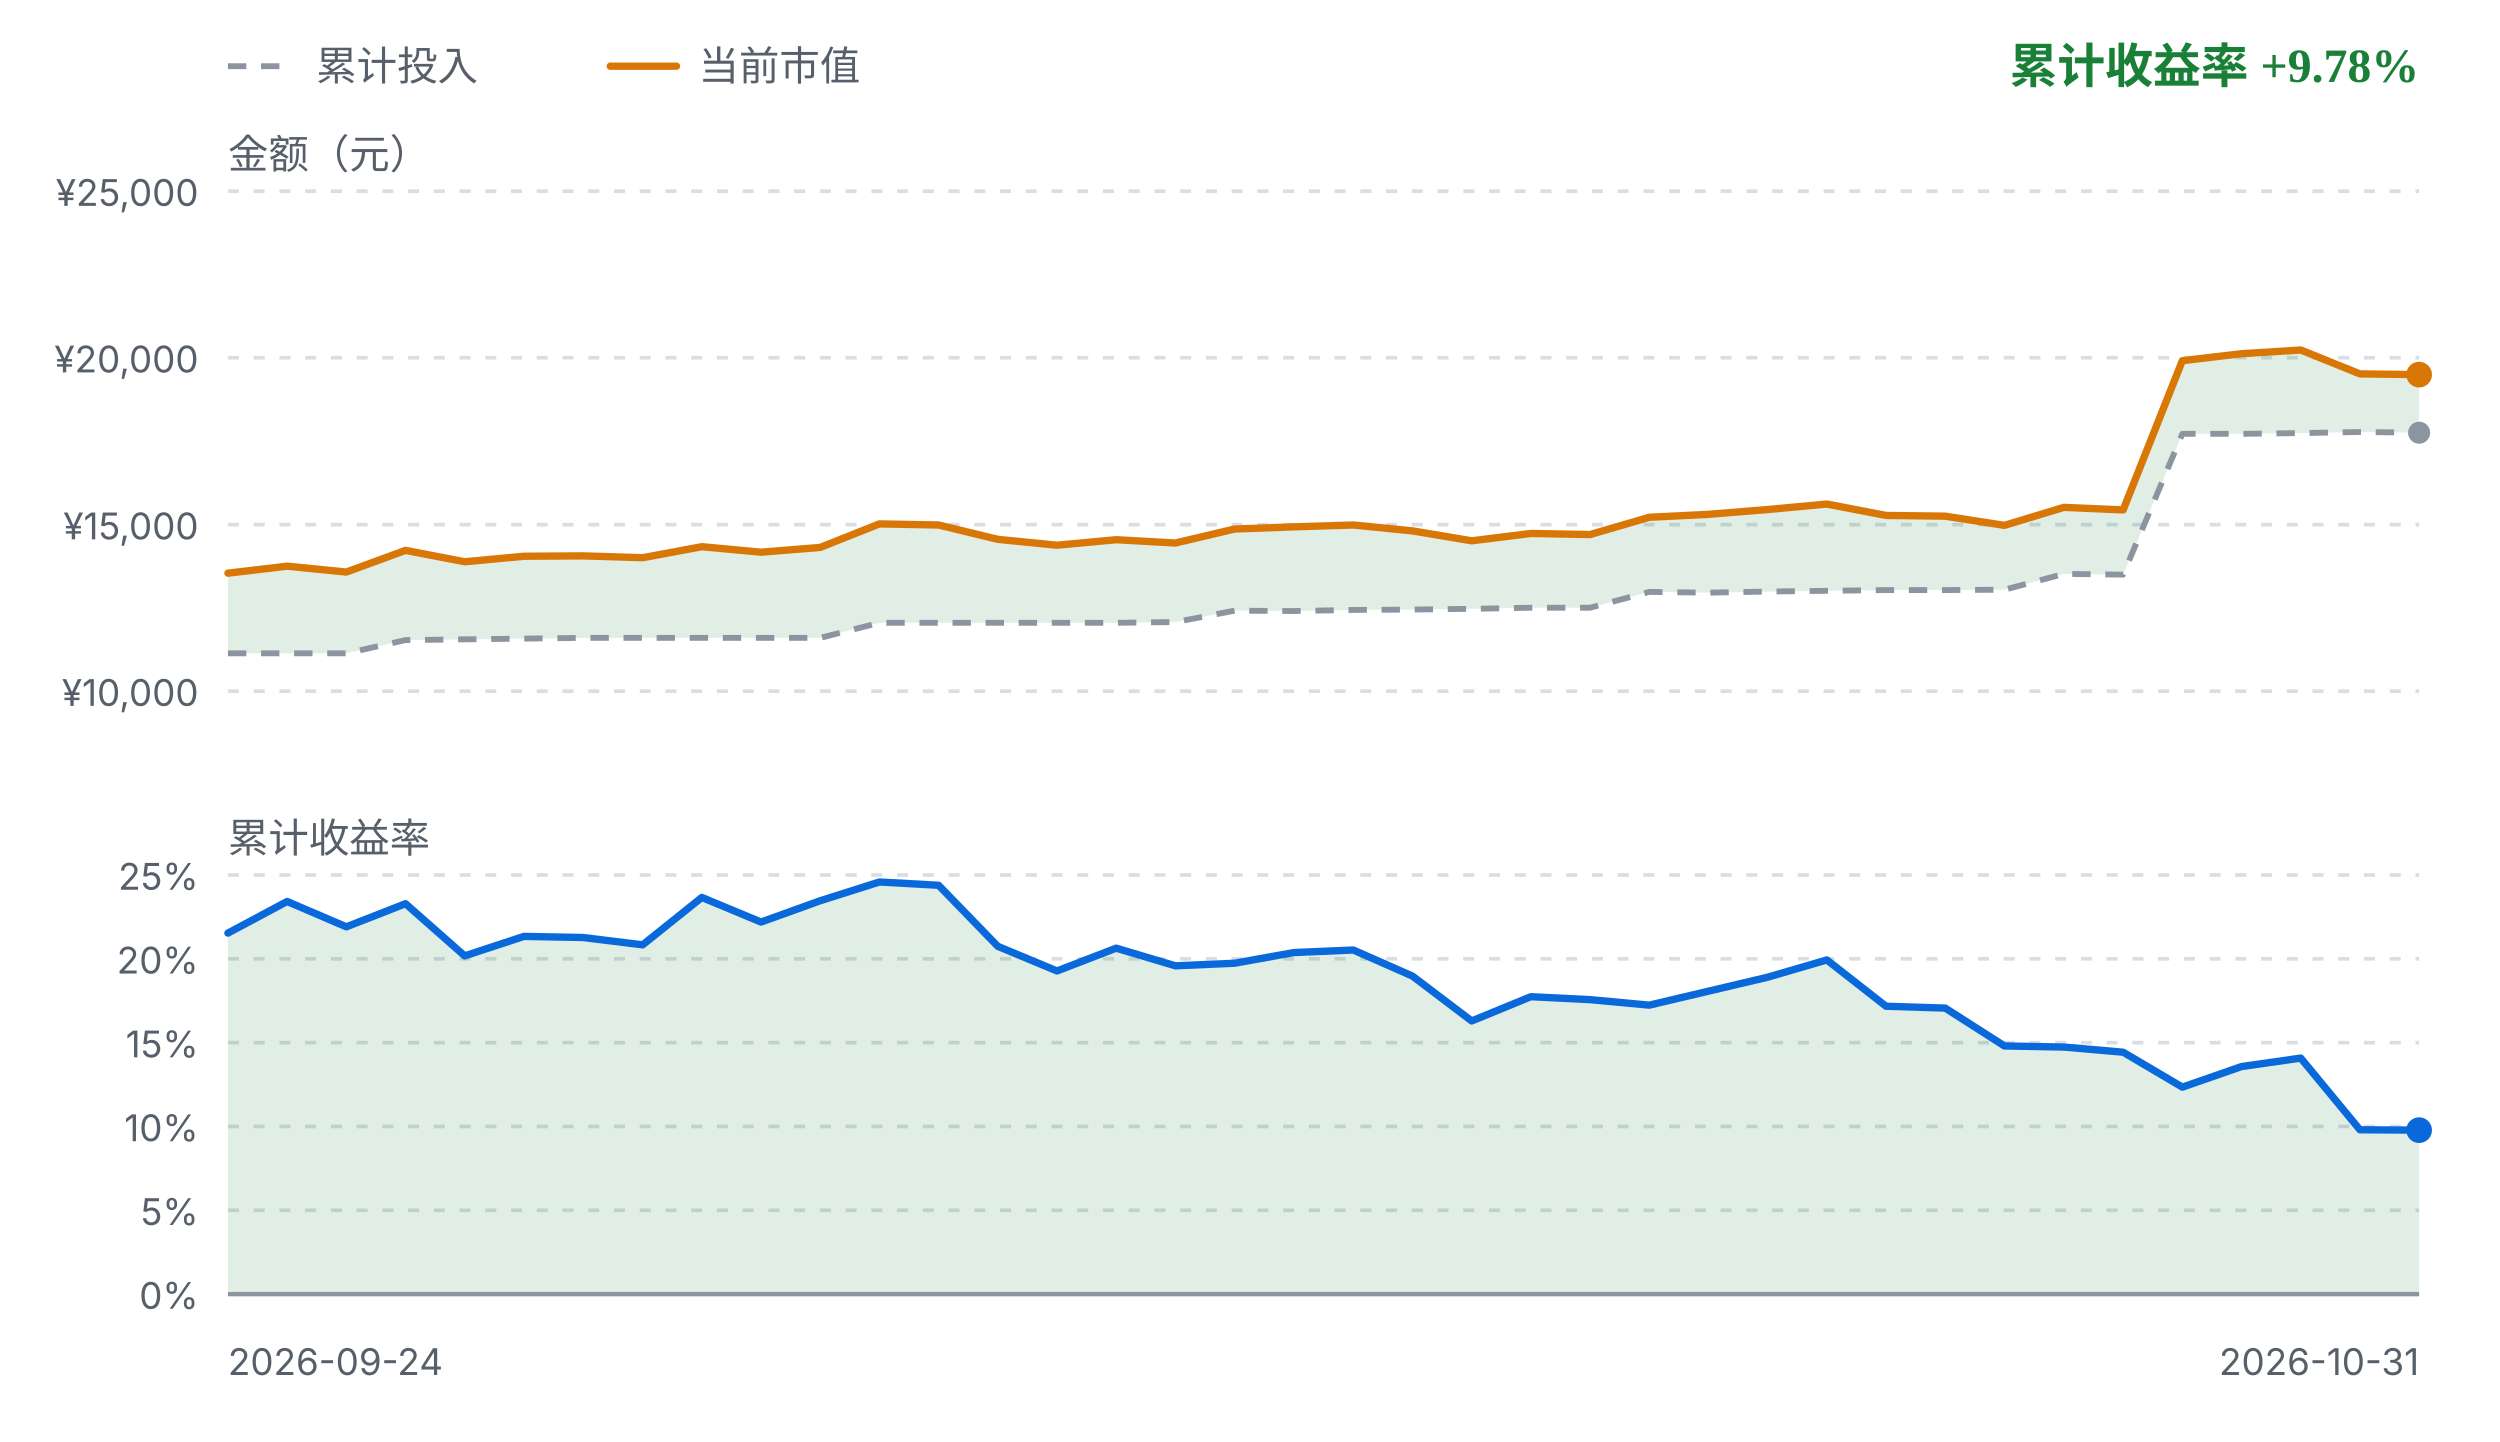
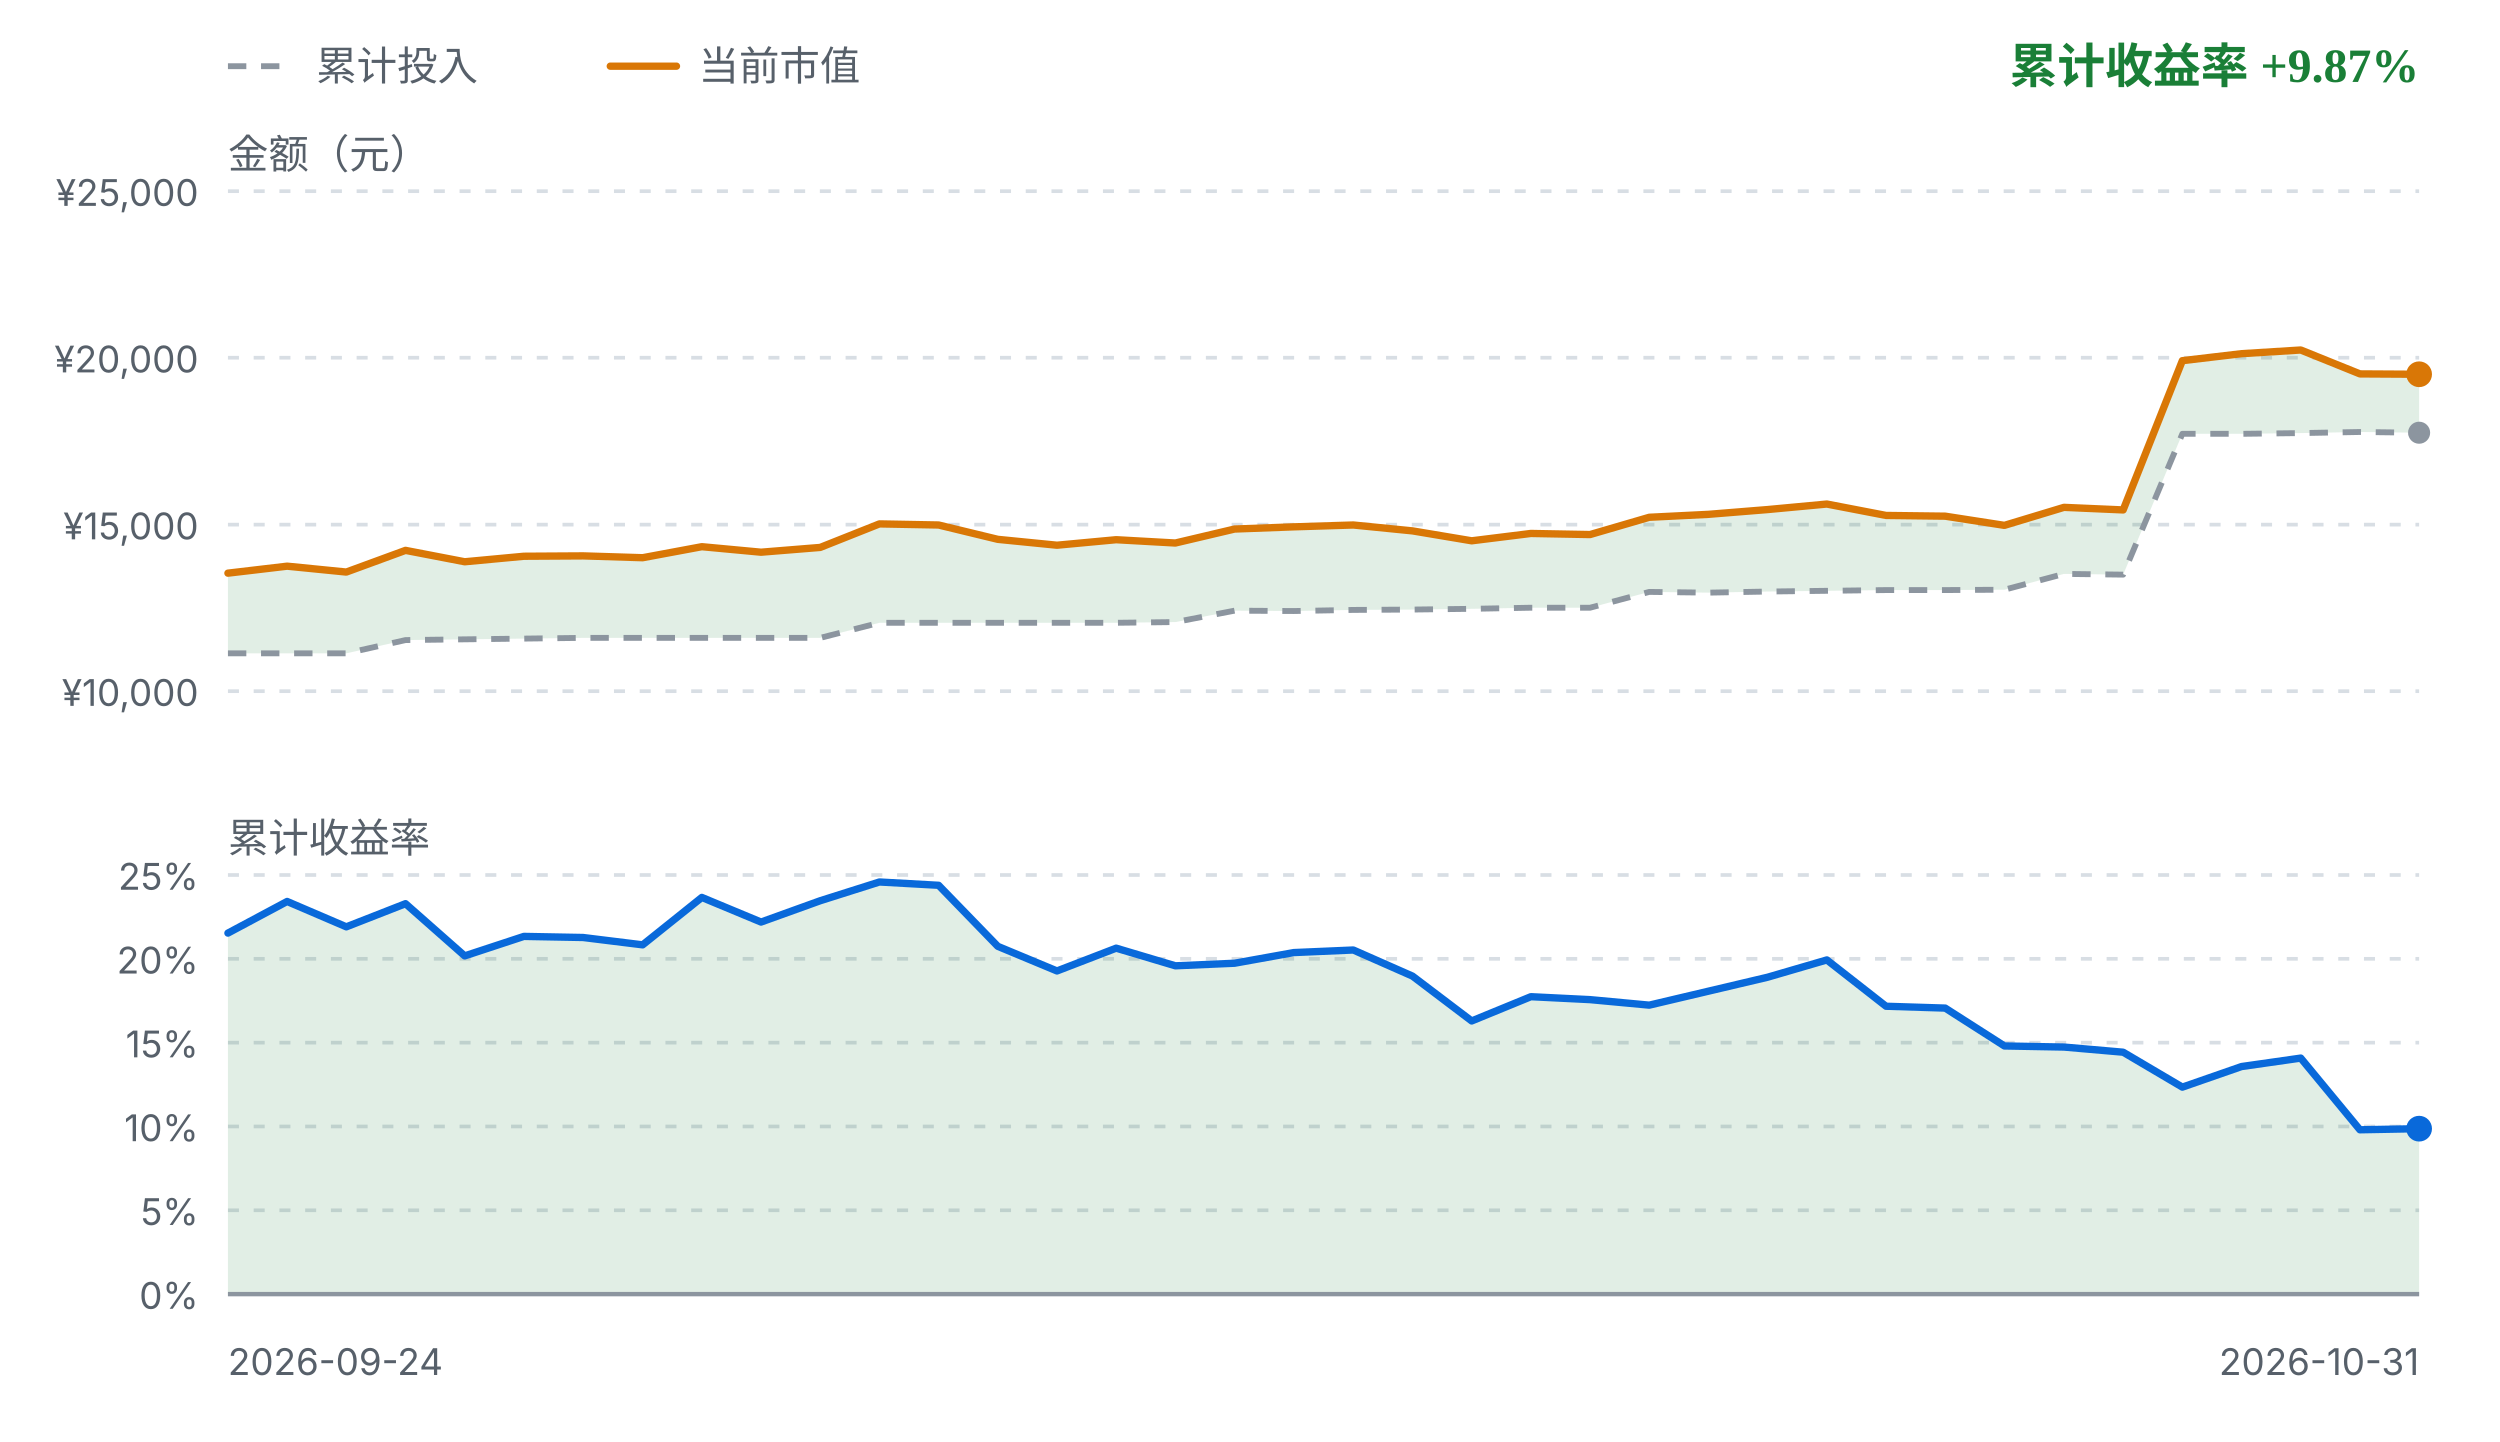
<svg xmlns="http://www.w3.org/2000/svg" viewBox="0 0 680 392" width="680" height="392" role="img" aria-label="FIRE 收益曲线">
  <style>
    .fg { fill: #1f2328; font-family: ui-sans-serif, system-ui, -apple-system, "Segoe UI", sans-serif; }
    .fg-muted { fill: #57606a; font-family: ui-sans-serif, system-ui, -apple-system, "Segoe UI", sans-serif; }
    .grid { stroke: #d8dee4; stroke-width: 1; stroke-dasharray: 3 4; }
    .zero { stroke: #8c959f; stroke-width: 1.2; }
    .basis { fill: none; stroke: #8c959f; stroke-width: 1.6; stroke-dasharray: 5 4; stroke-linejoin: round; }
    .value { fill: none; stroke: #d97706; stroke-width: 2; stroke-linejoin: round; stroke-linecap: round; }
    .rate { fill: none; stroke: #0969da; stroke-width: 2; stroke-linejoin: round; stroke-linecap: round; }
    .gap-up { fill: #1a7f37; fill-opacity: 0.13; }
    .gap-down { fill: #cf222e; fill-opacity: 0.13; }
    .rate-up { fill: #1a7f37; fill-opacity: 0.13; }
    .rate-down { fill: #cf222e; fill-opacity: 0.13; }
    .up { fill: #1a7f37; }
    .down { fill: #cf222e; }
    .dot-value { fill: #d97706; }
    .dot-basis { fill: #8c959f; }
    .dot-rate { fill: #0969da; }
    @media (prefers-color-scheme: dark) {
      .fg { fill: #e6edf3; }
      .fg-muted { fill: #8b949e; }
      .grid { stroke: #30363d; }
      .zero { stroke: #6e7681; }
      .basis { stroke: #6e7681; }
      .value { stroke: #f0b429; }
      .rate { stroke: #58a6ff; }
      .gap-up, .rate-up { fill: #3fb950; fill-opacity: 0.16; }
      .gap-down, .rate-down { fill: #f85149; fill-opacity: 0.16; }
      .up { fill: #3fb950; }
      .down { fill: #f85149; }
      .dot-value { fill: #f0b429; }
      .dot-basis { fill: #6e7681; }
      .dot-rate { fill: #58a6ff; }
    }
  </style>
  <line class="basis" x1="62" y1="18" x2="80" y2="18" />
  <text class="fg-muted" x="86" y="18" font-size="11" dominant-baseline="middle">累计投入</text>
  <line class="value" x1="166" y1="18" x2="184" y2="18" />
  <text class="fg-muted" x="190" y="18" font-size="11" dominant-baseline="middle">当前市值</text>
-   <text class="up" x="658" y="18" text-anchor="end" font-size="13" font-weight="600" dominant-baseline="middle">累计收益率 +9.78%</text>
+   <text class="up" x="658" y="18" text-anchor="end" font-size="13" font-weight="600" dominant-baseline="middle">累计收益率 +9.87%</text>
  <text class="fg-muted" x="62" y="42" font-size="11" dominant-baseline="middle">金额（元）</text>
  <line class="grid" x1="62" y1="52.0" x2="658" y2="52.0" />
  <text class="fg-muted" x="54" y="56.0" text-anchor="end" font-size="10">¥25,000</text>
  <line class="grid" x1="62" y1="97.3" x2="658" y2="97.3" />
  <text class="fg-muted" x="54" y="101.3" text-anchor="end" font-size="10">¥20,000</text>
  <line class="grid" x1="62" y1="142.7" x2="658" y2="142.7" />
  <text class="fg-muted" x="54" y="146.7" text-anchor="end" font-size="10">¥15,000</text>
  <line class="grid" x1="62" y1="188.0" x2="658" y2="188.0" />
  <text class="fg-muted" x="54" y="192.0" text-anchor="end" font-size="10">¥10,000</text>
-   <path d="M62.0,155.9 L78.1,154.0 L94.2,155.6 L110.3,149.7 L126.4,152.8 L142.5,151.3 L158.6,151.2 L174.8,151.7 L190.9,148.7 L207.0,150.2 L223.1,148.9 L239.2,142.5 L255.3,142.8 L271.4,146.7 L287.5,148.3 L303.6,146.8 L319.7,147.7 L335.8,143.9 L351.9,143.3 L368.1,142.8 L384.2,144.4 L400.3,147.1 L416.4,145.1 L432.5,145.4 L448.6,140.7 L464.7,139.9 L480.8,138.6 L496.9,137.1 L513.0,140.2 L529.1,140.4 L545.2,142.9 L561.4,138.0 L577.5,138.7 L593.6,98.1 L609.7,96.2 L625.8,95.2 L641.9,101.7 L658.0,101.9 L658.0,117.7 L641.9,117.5 L625.8,117.8 L609.7,118.0 L593.6,118.0 L577.5,156.3 L561.4,156.1 L545.2,160.4 L529.1,160.5 L513.0,160.5 L496.9,160.7 L480.8,160.9 L464.7,161.2 L448.6,161.0 L432.5,165.3 L416.4,165.3 L400.3,165.6 L384.2,165.8 L368.1,165.9 L351.9,166.2 L335.8,166.1 L319.7,169.2 L303.6,169.4 L287.5,169.4 L271.4,169.4 L255.3,169.4 L239.2,169.4 L223.1,173.5 L207.0,173.5 L190.9,173.5 L174.8,173.5 L158.6,173.5 L142.5,173.7 L126.4,173.9 L110.3,174.1 L94.2,177.7 L78.1,177.7 L62.0,177.7 Z" class="gap-up" />
+   <path d="M62.0,155.9 L78.1,154.0 L94.2,155.6 L110.3,149.7 L126.4,152.8 L142.5,151.3 L158.6,151.2 L174.8,151.7 L190.9,148.7 L207.0,150.2 L223.1,148.9 L239.2,142.5 L255.3,142.8 L271.4,146.7 L287.5,148.3 L303.6,146.8 L319.7,147.7 L335.8,143.9 L351.9,143.3 L368.1,142.8 L384.2,144.4 L400.3,147.1 L416.4,145.1 L432.5,145.4 L448.6,140.7 L464.7,139.9 L480.8,138.6 L496.9,137.1 L513.0,140.2 L529.1,140.4 L545.2,142.9 L561.4,138.0 L577.5,138.7 L593.6,98.1 L609.7,96.2 L625.8,95.2 L641.9,101.7 L658.0,101.8 L658.0,117.7 L641.9,117.5 L625.8,117.8 L609.7,118.0 L593.6,118.0 L577.5,156.3 L561.4,156.1 L545.2,160.4 L529.1,160.5 L513.0,160.5 L496.9,160.7 L480.8,160.9 L464.7,161.2 L448.6,161.0 L432.5,165.3 L416.4,165.3 L400.3,165.6 L384.2,165.8 L368.1,165.9 L351.9,166.2 L335.8,166.1 L319.7,169.2 L303.6,169.4 L287.5,169.4 L271.4,169.4 L255.3,169.4 L239.2,169.4 L223.1,173.5 L207.0,173.5 L190.9,173.5 L174.8,173.5 L158.6,173.5 L142.5,173.7 L126.4,173.9 L110.3,174.1 L94.2,177.7 L78.1,177.7 L62.0,177.7 Z" class="gap-up" />
  <path d="M62.0,177.7 L78.1,177.7 L94.2,177.7 L110.3,174.1 L126.4,173.9 L142.5,173.7 L158.6,173.5 L174.8,173.5 L190.9,173.5 L207.0,173.5 L223.1,173.5 L239.2,169.4 L255.3,169.4 L271.4,169.4 L287.5,169.4 L303.6,169.4 L319.7,169.2 L335.8,166.1 L351.9,166.2 L368.1,165.9 L384.2,165.8 L400.3,165.6 L416.4,165.3 L432.5,165.3 L448.6,161.0 L464.7,161.2 L480.8,160.9 L496.9,160.7 L513.0,160.5 L529.1,160.5 L545.2,160.4 L561.4,156.1 L577.5,156.3 L593.6,118.0 L609.7,118.0 L625.8,117.8 L641.9,117.5 L658.0,117.7" class="basis" />
-   <path d="M62.0,155.9 L78.1,154.0 L94.2,155.6 L110.3,149.7 L126.4,152.8 L142.5,151.3 L158.6,151.2 L174.8,151.7 L190.9,148.7 L207.0,150.2 L223.1,148.9 L239.2,142.5 L255.3,142.8 L271.4,146.7 L287.5,148.3 L303.6,146.8 L319.7,147.7 L335.8,143.9 L351.9,143.3 L368.1,142.8 L384.2,144.4 L400.3,147.1 L416.4,145.1 L432.5,145.4 L448.6,140.7 L464.7,139.9 L480.8,138.6 L496.9,137.1 L513.0,140.2 L529.1,140.4 L545.2,142.9 L561.4,138.0 L577.5,138.7 L593.6,98.1 L609.7,96.2 L625.8,95.2 L641.9,101.7 L658.0,101.9" class="value" />
+   <path d="M62.0,155.9 L78.1,154.0 L94.2,155.6 L110.3,149.7 L126.4,152.8 L142.5,151.3 L158.6,151.2 L174.8,151.7 L190.9,148.7 L207.0,150.2 L223.1,148.9 L239.2,142.5 L255.3,142.8 L271.4,146.7 L287.5,148.3 L303.6,146.8 L319.7,147.7 L335.8,143.9 L351.9,143.3 L368.1,142.8 L384.2,144.4 L400.3,147.1 L416.4,145.1 L432.5,145.4 L448.6,140.7 L464.7,139.9 L480.8,138.6 L496.9,137.1 L513.0,140.2 L529.1,140.4 L545.2,142.9 L561.4,138.0 L577.5,138.7 L593.6,98.1 L609.7,96.2 L625.8,95.2 L641.9,101.7 L658.0,101.8" class="value" />
  <circle class="dot-basis" cx="658.0" cy="117.7" r="3" />
-   <circle class="dot-value" cx="658.0" cy="101.9" r="3.5" />
+   <circle class="dot-value" cx="658.0" cy="101.8" r="3.5" />
  <text class="fg-muted" x="62" y="228" font-size="11" dominant-baseline="middle">累计收益率</text>
  <line class="grid" x1="62" y1="238.0" x2="658" y2="238.0" />
  <text class="fg-muted" x="54" y="242.0" text-anchor="end" font-size="10">25%</text>
  <line class="grid" x1="62" y1="260.8" x2="658" y2="260.8" />
  <text class="fg-muted" x="54" y="264.8" text-anchor="end" font-size="10">20%</text>
  <line class="grid" x1="62" y1="283.6" x2="658" y2="283.6" />
  <text class="fg-muted" x="54" y="287.6" text-anchor="end" font-size="10">15%</text>
  <line class="grid" x1="62" y1="306.4" x2="658" y2="306.4" />
  <text class="fg-muted" x="54" y="310.4" text-anchor="end" font-size="10">10%</text>
  <line class="grid" x1="62" y1="329.2" x2="658" y2="329.2" />
  <text class="fg-muted" x="54" y="333.2" text-anchor="end" font-size="10">5%</text>
  <line class="grid" x1="62" y1="352.0" x2="658" y2="352.0" />
  <text class="fg-muted" x="54" y="356.0" text-anchor="end" font-size="10">0%</text>
-   <path d="M62.0,253.8 L78.1,245.2 L94.2,252.1 L110.3,245.8 L126.4,260.0 L142.5,254.7 L158.6,255.0 L174.8,257.0 L190.9,244.1 L207.0,250.8 L223.1,245.0 L239.2,239.9 L255.3,240.8 L271.4,257.4 L287.5,264.1 L303.6,257.9 L319.7,262.7 L335.8,262.0 L351.9,259.1 L368.1,258.4 L384.2,265.5 L400.3,277.7 L416.4,271.1 L432.5,271.9 L448.6,273.4 L464.7,269.6 L480.8,265.8 L496.9,261.1 L513.0,273.7 L529.1,274.2 L545.2,284.5 L561.4,284.8 L577.5,286.2 L593.6,295.7 L609.7,290.1 L625.8,287.8 L641.9,307.3 L658.0,307.4 L658.0,352.0 L62.0,352.0 Z" class="rate-up" />
+   <path d="M62.0,253.8 L78.1,245.2 L94.2,252.1 L110.3,245.8 L126.4,260.0 L142.5,254.7 L158.6,255.0 L174.8,257.0 L190.9,244.1 L207.0,250.8 L223.1,245.0 L239.2,239.9 L255.3,240.8 L271.4,257.4 L287.5,264.1 L303.6,257.9 L319.7,262.7 L335.8,262.0 L351.9,259.1 L368.1,258.4 L384.2,265.5 L400.3,277.7 L416.4,271.1 L432.5,271.9 L448.6,273.4 L464.7,269.6 L480.8,265.8 L496.9,261.1 L513.0,273.7 L529.1,274.2 L545.2,284.5 L561.4,284.8 L577.5,286.2 L593.6,295.7 L609.7,290.1 L625.8,287.8 L641.9,307.3 L658.0,307.0 L658.0,352.0 L62.0,352.0 Z" class="rate-up" />
  <line class="zero" x1="62" y1="352.0" x2="658" y2="352.0" />
-   <path d="M62.0,253.8 L78.1,245.2 L94.2,252.1 L110.3,245.8 L126.4,260.0 L142.5,254.7 L158.6,255.0 L174.8,257.0 L190.9,244.1 L207.0,250.8 L223.1,245.0 L239.2,239.9 L255.3,240.8 L271.4,257.4 L287.5,264.1 L303.6,257.9 L319.7,262.7 L335.8,262.0 L351.9,259.1 L368.1,258.4 L384.2,265.5 L400.3,277.7 L416.4,271.1 L432.5,271.9 L448.6,273.4 L464.7,269.6 L480.8,265.8 L496.9,261.1 L513.0,273.7 L529.1,274.2 L545.2,284.5 L561.4,284.8 L577.5,286.2 L593.6,295.7 L609.7,290.1 L625.8,287.8 L641.9,307.3 L658.0,307.4" class="rate" />
-   <circle class="dot-rate" cx="658.0" cy="307.4" r="3.5" />
+   <path d="M62.0,253.8 L78.1,245.2 L94.2,252.1 L110.3,245.8 L126.4,260.0 L142.5,254.7 L158.6,255.0 L174.8,257.0 L190.9,244.1 L207.0,250.8 L223.1,245.0 L239.2,239.9 L255.3,240.8 L271.4,257.4 L287.5,264.1 L303.6,257.9 L319.7,262.7 L335.8,262.0 L351.9,259.1 L368.1,258.4 L384.2,265.5 L400.3,277.7 L416.4,271.1 L432.5,271.9 L448.6,273.4 L464.7,269.6 L480.8,265.8 L496.9,261.1 L513.0,273.7 L529.1,274.2 L545.2,284.5 L561.4,284.8 L577.5,286.2 L593.6,295.7 L609.7,290.1 L625.8,287.8 L641.9,307.3 L658.0,307.0" class="rate" />
+   <circle class="dot-rate" cx="658.0" cy="307.0" r="3.5" />
  <text class="fg-muted" x="62" y="374" font-size="10">2026-09-24</text>
  <text class="fg-muted" x="658" y="374" text-anchor="end" font-size="10">2026-10-31</text>
</svg>
